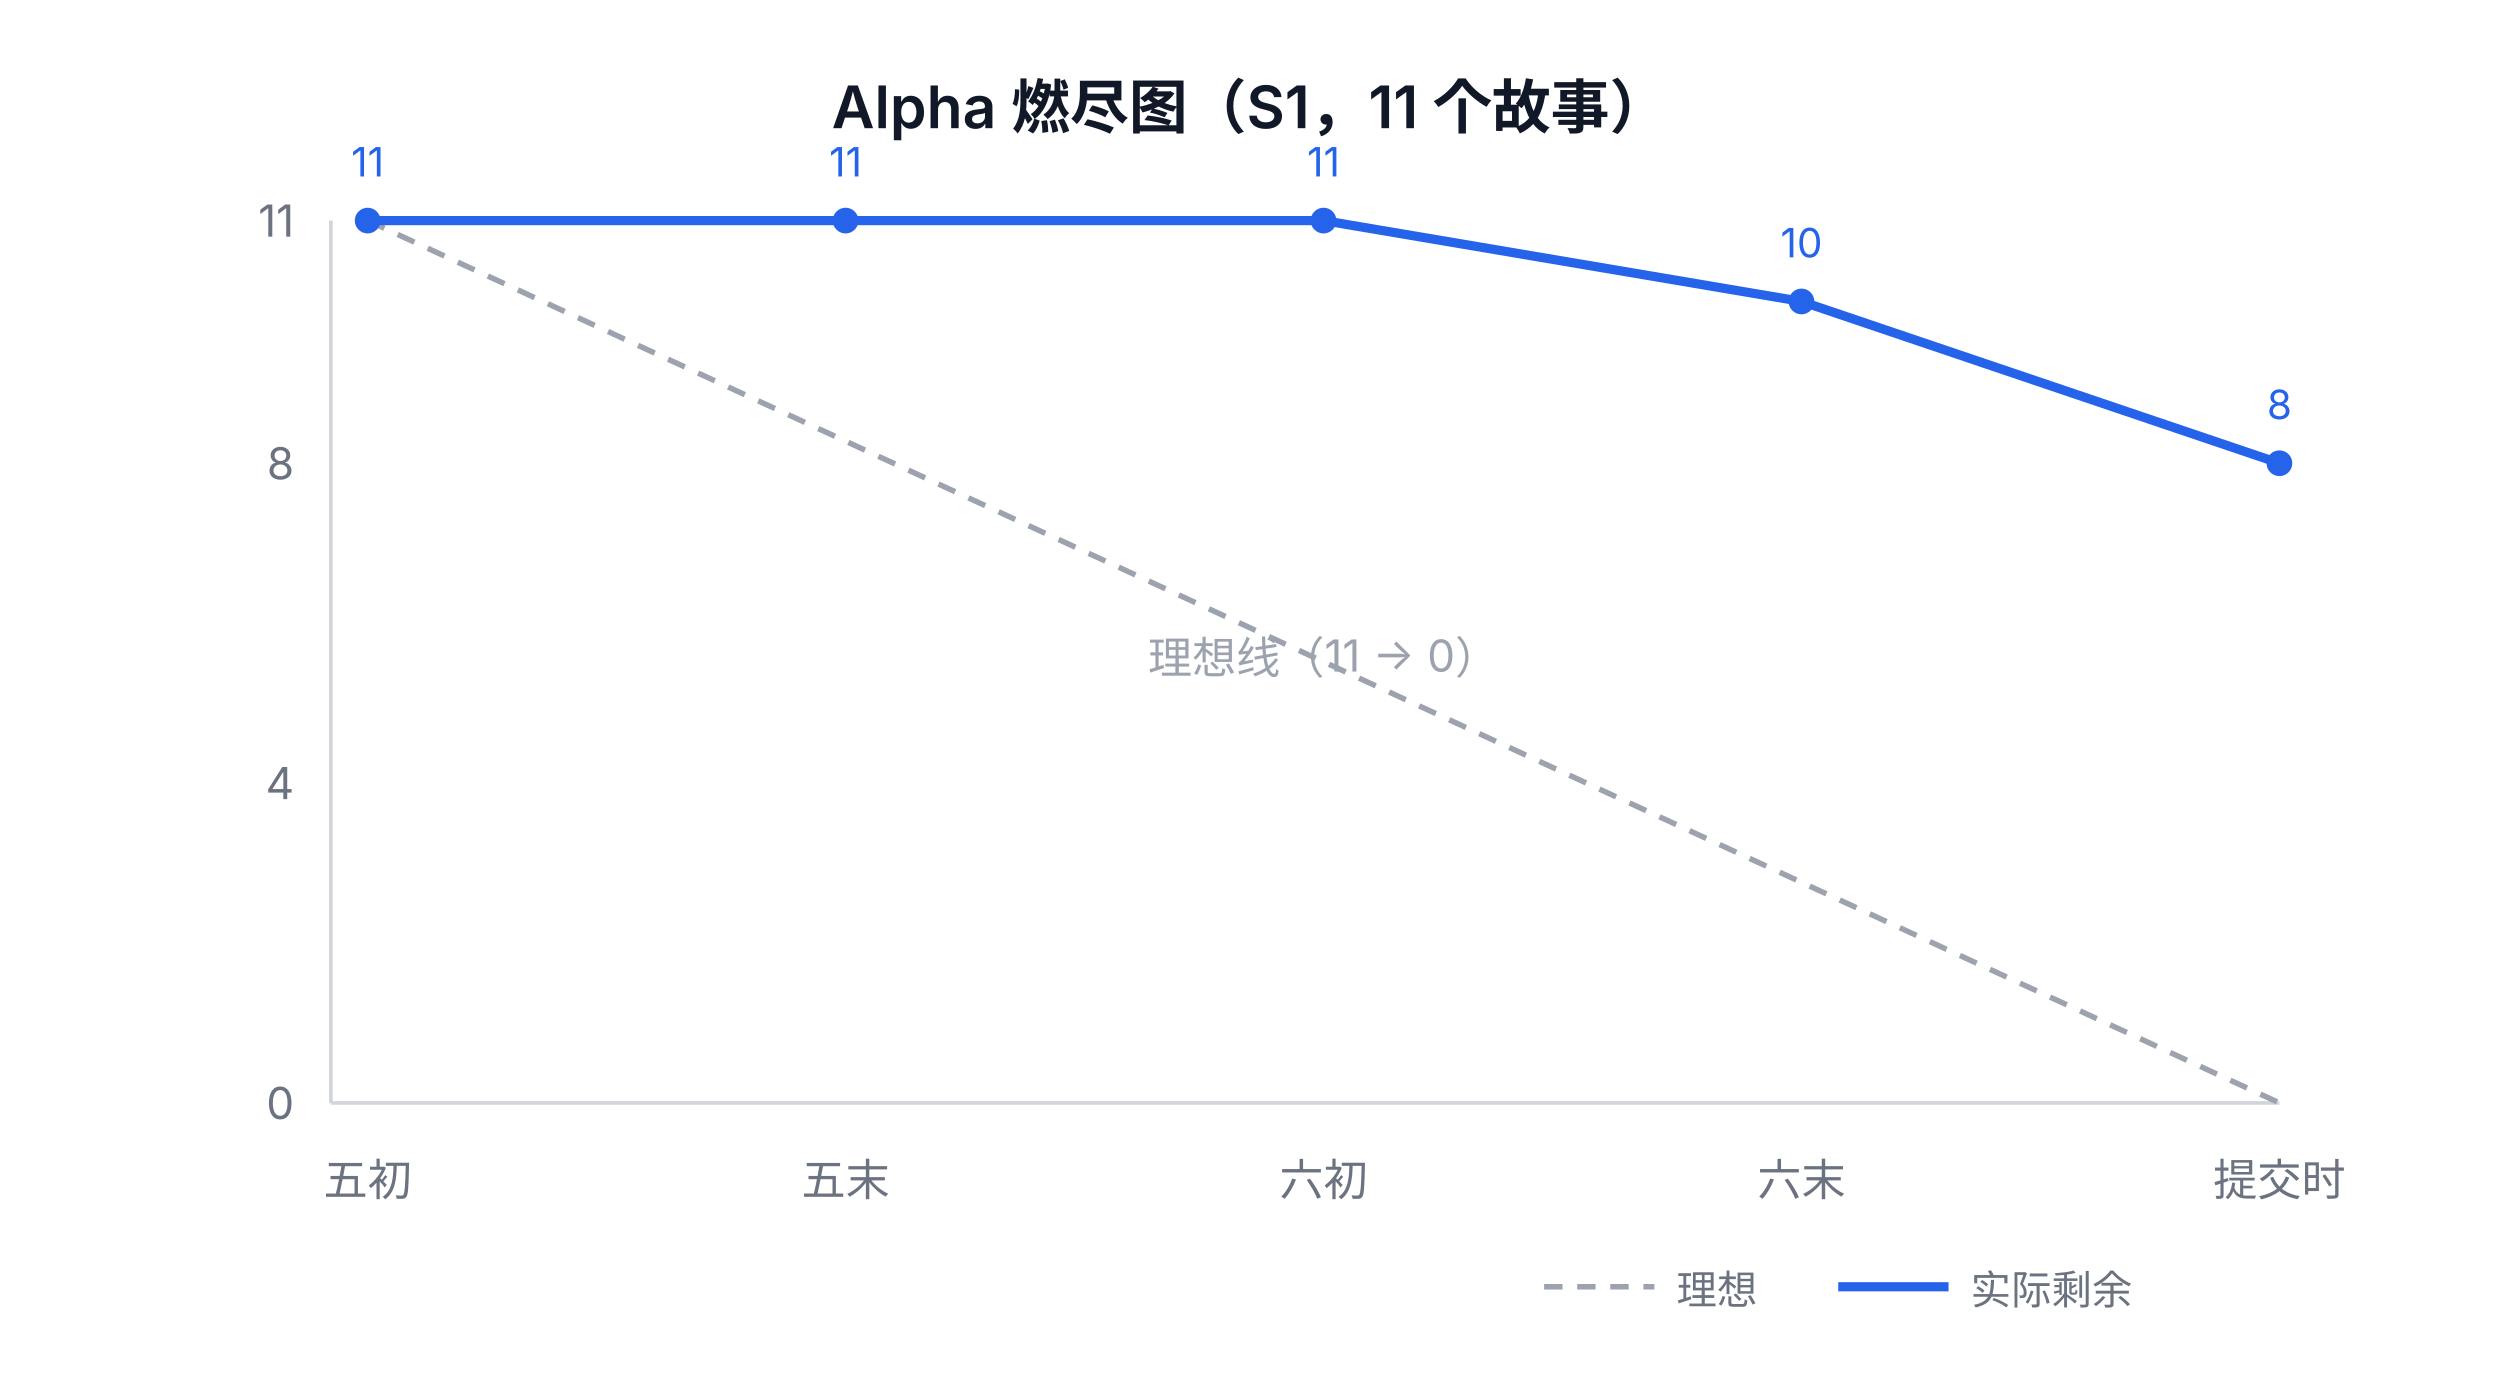
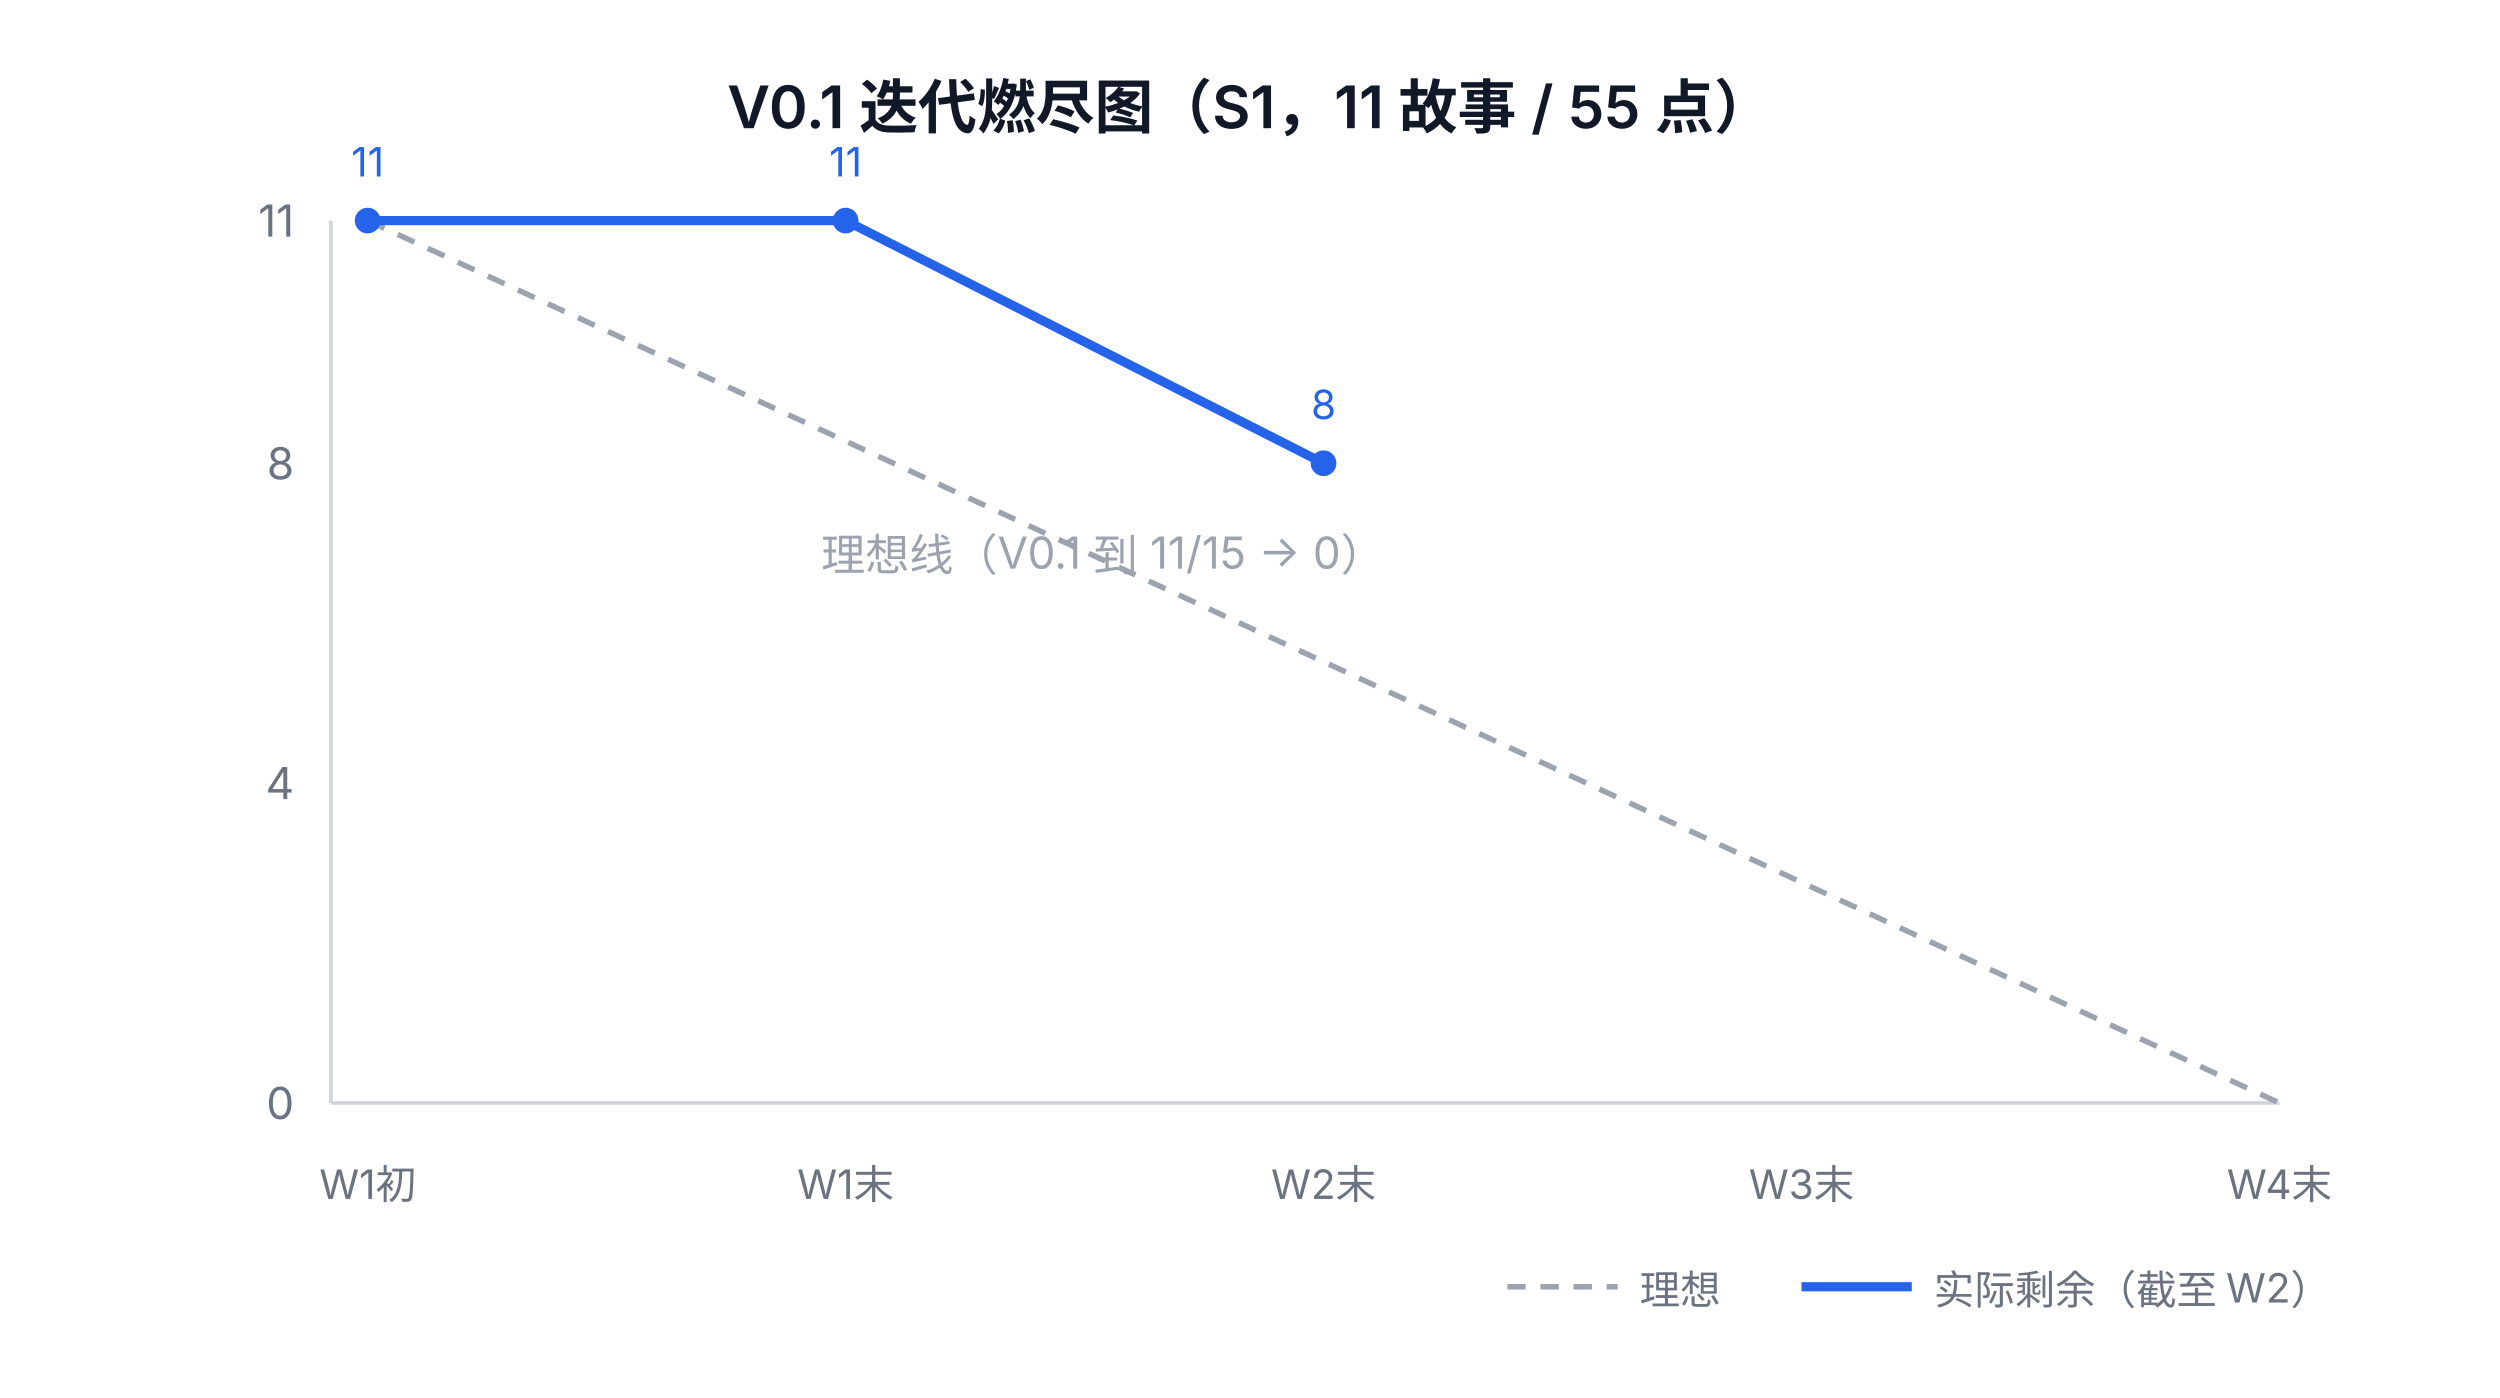
<svg xmlns="http://www.w3.org/2000/svg" viewBox="0 0 680 380" width="100%" role="img" font-family="system-ui, -apple-system, 'Segoe UI', sans-serif">
-   <text x="340" y="26" text-anchor="middle" dominant-baseline="central" font-size="16" font-weight="600" fill="#111827">Alpha 燃尽图（S1，11 个故事）</text>
+   <text x="340" y="26" text-anchor="middle" dominant-baseline="central" font-size="16" font-weight="600" fill="#111827">V0.1 迭代燃尽图（S1，11 故事 / 55 点）</text>
  <line x1="90" y1="60" x2="90" y2="300" stroke="#d1d5db" stroke-width="1" />
  <line x1="90" y1="300" x2="620" y2="300" stroke="#d1d5db" stroke-width="1" />
  <text x="80" y="60" text-anchor="end" dominant-baseline="central" font-size="12" fill="#6b7280">11</text>
  <text x="80" y="126" text-anchor="end" dominant-baseline="central" font-size="12" fill="#6b7280">8</text>
  <text x="80" y="213" text-anchor="end" dominant-baseline="central" font-size="12" fill="#6b7280">4</text>
  <text x="80" y="300" text-anchor="end" dominant-baseline="central" font-size="12" fill="#6b7280">0</text>
-   <text x="100" y="320" text-anchor="middle" dominant-baseline="central" font-size="12" fill="#6b7280">五初</text>
-   <text x="230" y="320" text-anchor="middle" dominant-baseline="central" font-size="12" fill="#6b7280">五末</text>
-   <text x="360" y="320" text-anchor="middle" dominant-baseline="central" font-size="12" fill="#6b7280">六初</text>
-   <text x="490" y="320" text-anchor="middle" dominant-baseline="central" font-size="12" fill="#6b7280">六末</text>
-   <text x="620" y="320" text-anchor="middle" dominant-baseline="central" font-size="12" fill="#6b7280">提交时</text>
+   <text x="100" y="320" text-anchor="middle" dominant-baseline="central" font-size="11" fill="#6b7280">W1初</text>
+   <text x="230" y="320" text-anchor="middle" dominant-baseline="central" font-size="11" fill="#6b7280">W1末</text>
+   <text x="360" y="320" text-anchor="middle" dominant-baseline="central" font-size="11" fill="#6b7280">W2末</text>
+   <text x="490" y="320" text-anchor="middle" dominant-baseline="central" font-size="11" fill="#6b7280">W3末</text>
+   <text x="620" y="320" text-anchor="middle" dominant-baseline="central" font-size="11" fill="#6b7280">W4末</text>
  <polyline points="100,60 620,300" fill="none" stroke="#9ca3af" stroke-width="1.5" stroke-dasharray="5 4" />
-   <text x="360" y="178" text-anchor="middle" dominant-baseline="central" font-size="12" fill="#9ca3af">理想线（11 → 0）</text>
-   <polyline points="100,60 230,60 360,60 490,82 620,126" fill="none" stroke="#2563eb" stroke-width="2.5" />
+   <text x="300" y="150" text-anchor="middle" dominant-baseline="central" font-size="12" fill="#9ca3af">理想线（V0.1 到 11/15 → 0）</text>
+   <polyline points="100,60 230,60 360,126" fill="none" stroke="#2563eb" stroke-width="2.5" />
  <circle cx="100" cy="60" r="3.5" fill="#2563eb" />
  <circle cx="230" cy="60" r="3.5" fill="#2563eb" />
-   <circle cx="360" cy="60" r="3.5" fill="#2563eb" />
-   <circle cx="490" cy="82" r="3.5" fill="#2563eb" />
-   <circle cx="620" cy="126" r="3.5" fill="#2563eb" />
+   <circle cx="360" cy="126" r="3.5" fill="#2563eb" />
  <text x="100" y="48" text-anchor="middle" font-size="11" fill="#2563eb">11</text>
  <text x="230" y="48" text-anchor="middle" font-size="11" fill="#2563eb">11</text>
-   <text x="360" y="48" text-anchor="middle" font-size="11" fill="#2563eb">11</text>
-   <text x="490" y="70" text-anchor="middle" font-size="11" fill="#2563eb">10</text>
-   <text x="620" y="114" text-anchor="middle" font-size="11" fill="#2563eb">8</text>
-   <line x1="420" y1="350" x2="450" y2="350" stroke="#9ca3af" stroke-width="1.5" stroke-dasharray="5 4" />
-   <text x="456" y="350" text-anchor="start" dominant-baseline="central" font-size="11" fill="#6b7280">理想</text>
-   <line x1="500" y1="350" x2="530" y2="350" stroke="#2563eb" stroke-width="2.5" />
-   <text x="536" y="350" text-anchor="start" dominant-baseline="central" font-size="11" fill="#6b7280">实际剩余</text>
+   <text x="360" y="114" text-anchor="middle" font-size="11" fill="#2563eb">8</text>
+   <line x1="410" y1="350" x2="440" y2="350" stroke="#9ca3af" stroke-width="1.5" stroke-dasharray="5 4" />
+   <text x="446" y="350" text-anchor="start" dominant-baseline="central" font-size="11" fill="#6b7280">理想</text>
+   <line x1="490" y1="350" x2="520" y2="350" stroke="#2563eb" stroke-width="2.5" />
+   <text x="526" y="350" text-anchor="start" dominant-baseline="central" font-size="11" fill="#6b7280">实际剩余（截至 W2）</text>
</svg>
